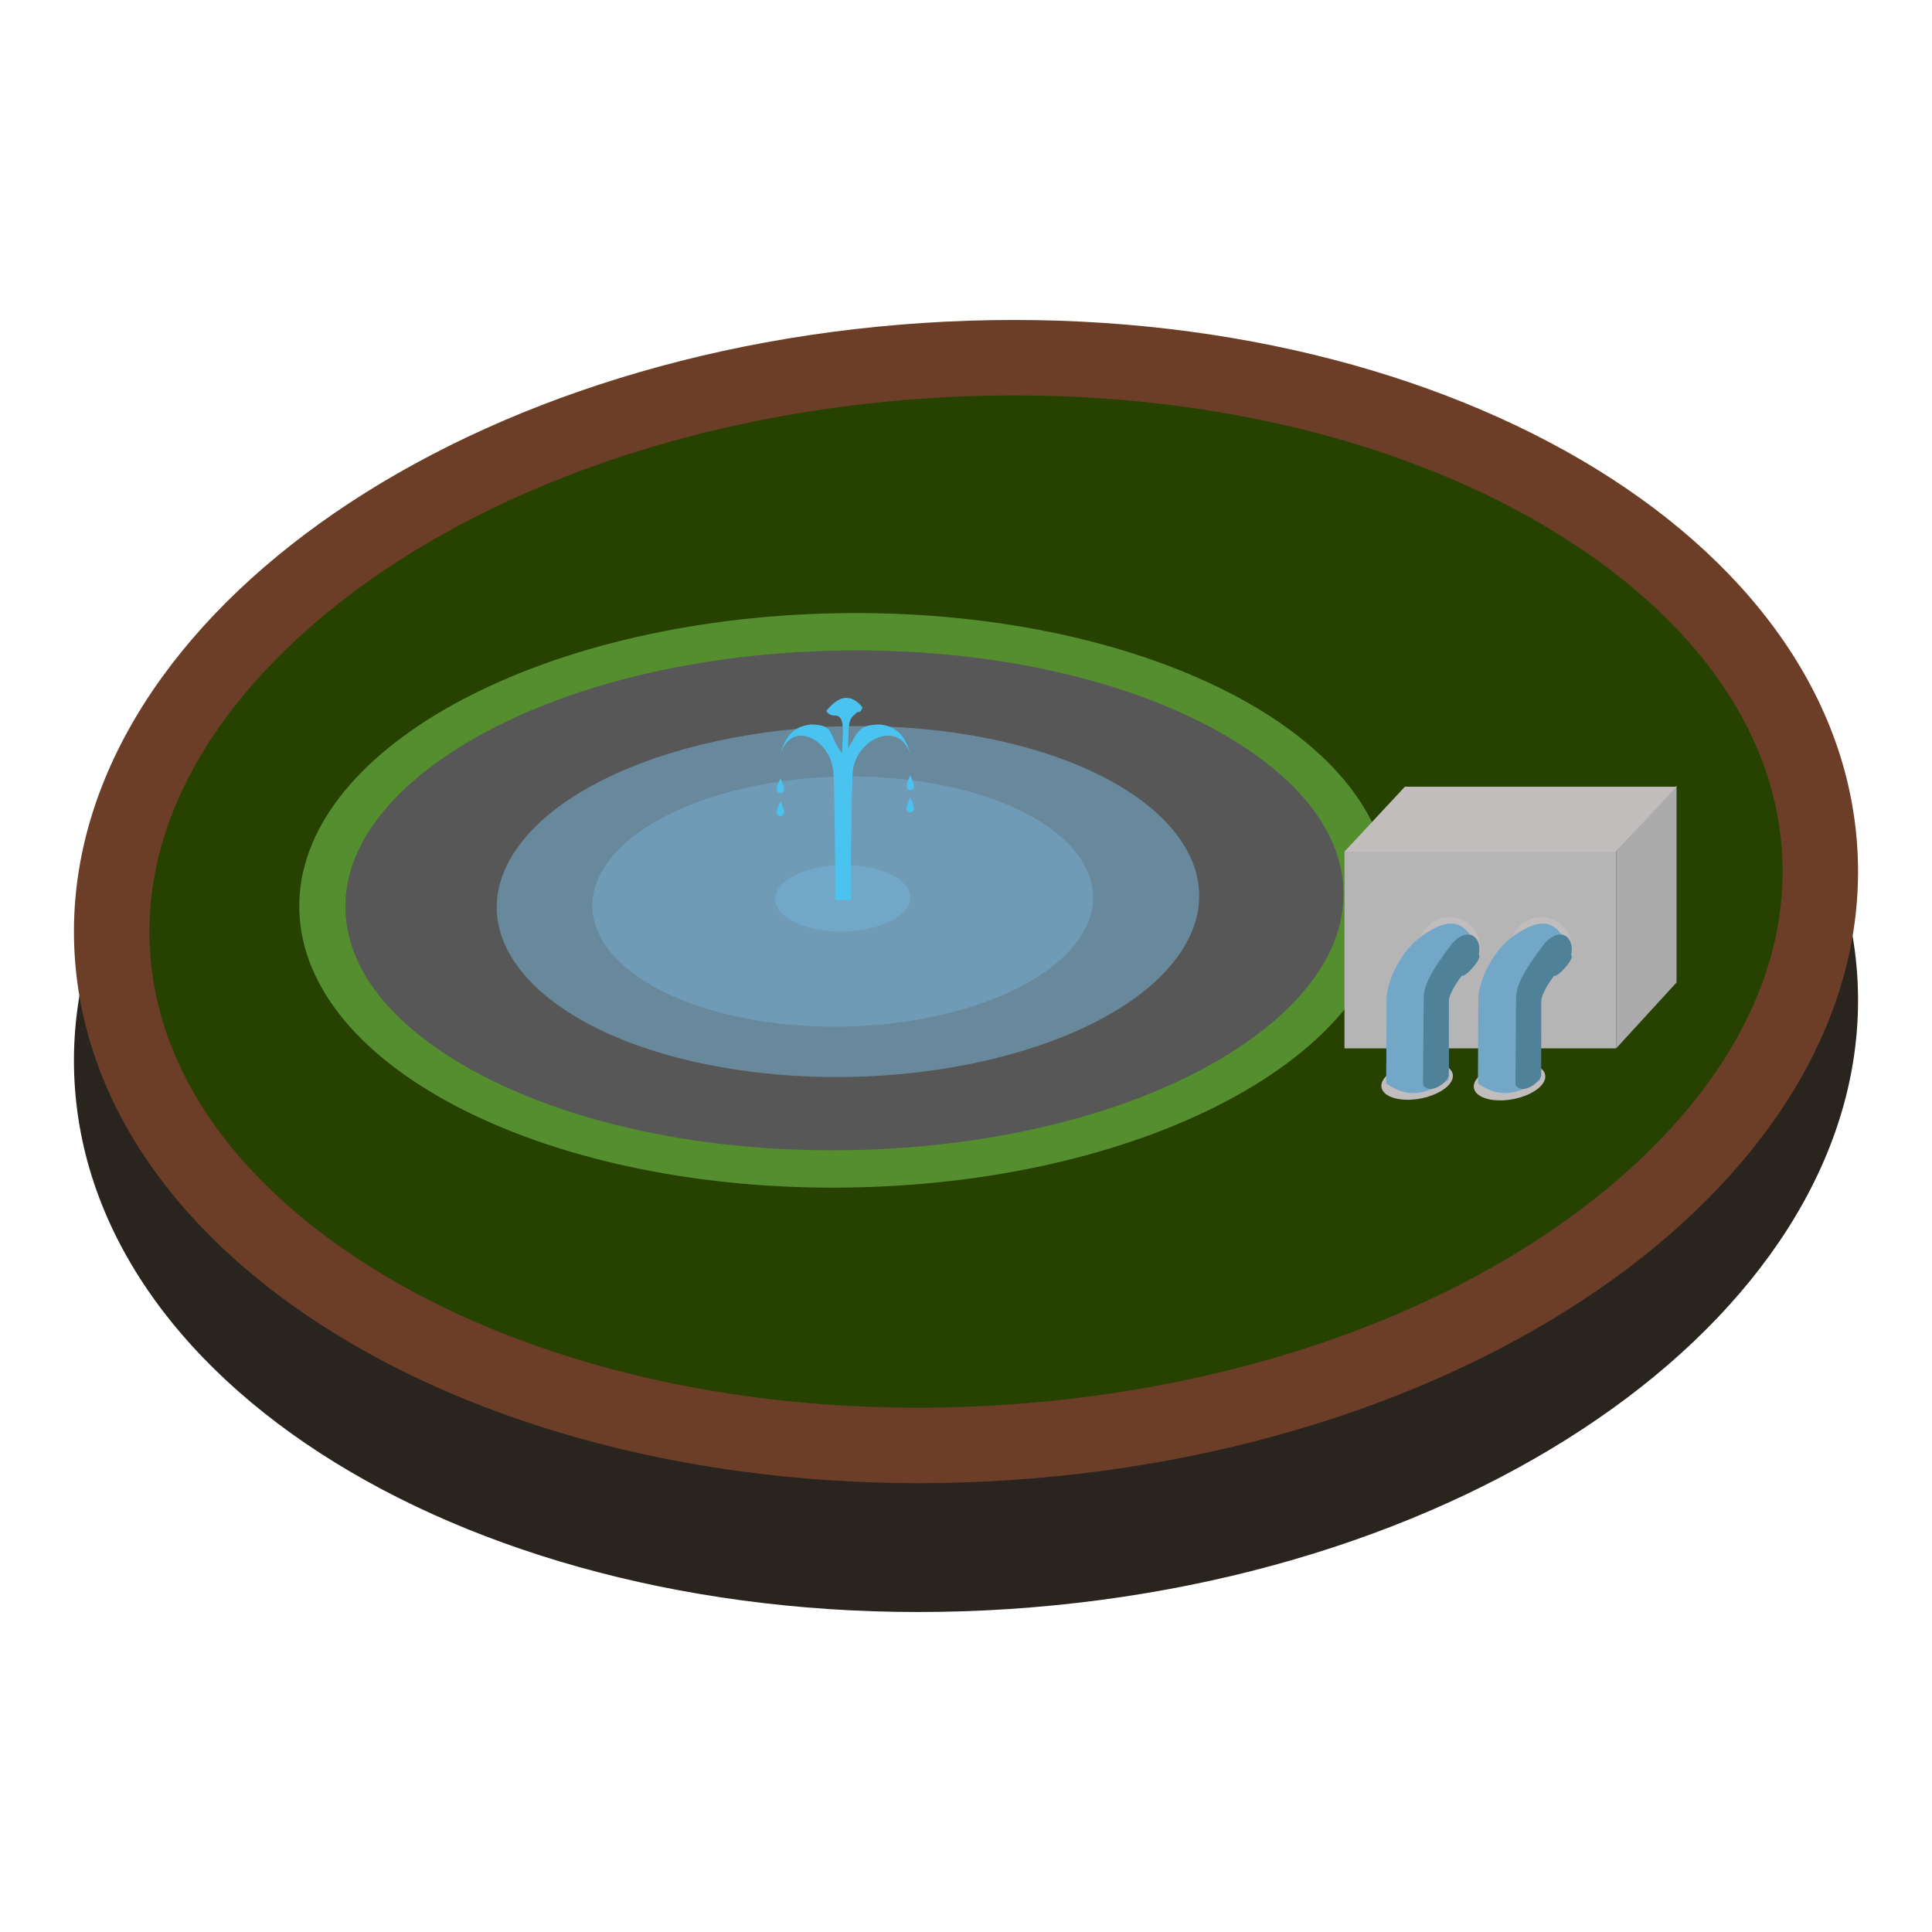
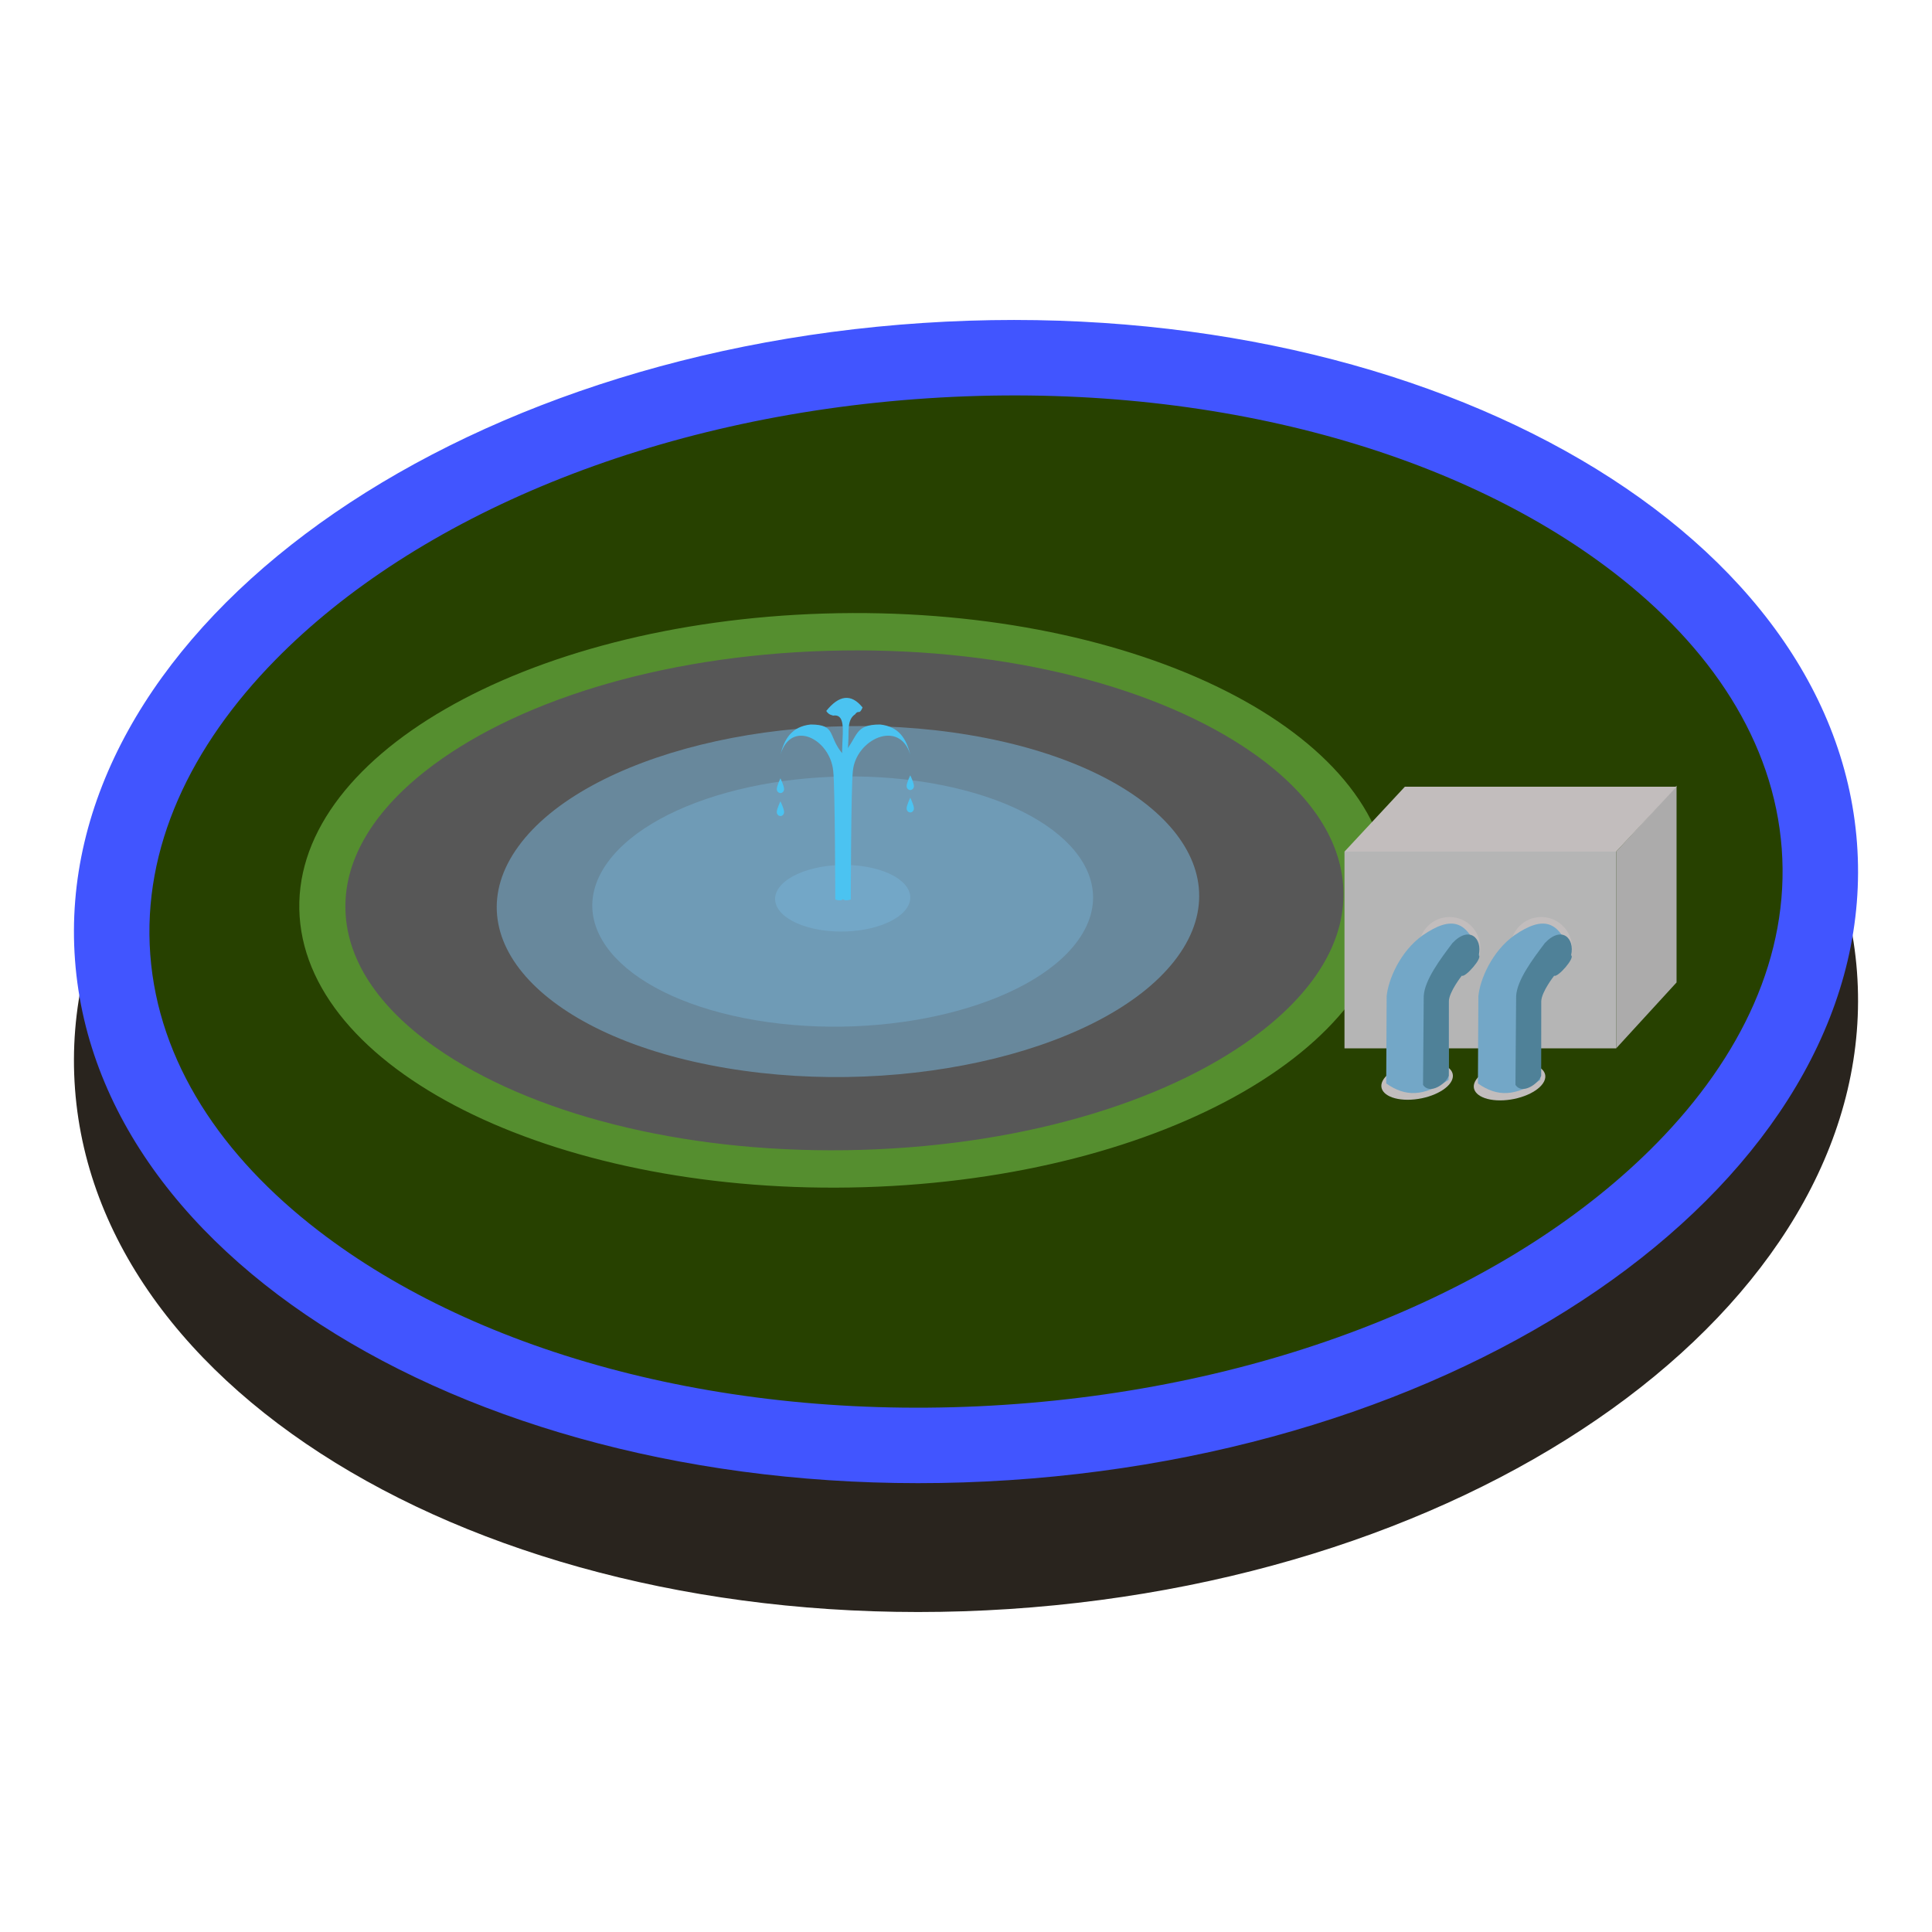
<svg xmlns="http://www.w3.org/2000/svg" width="100%" height="100%" viewBox="0 0 64 64" version="1.1" xml:space="preserve" style="fill-rule:evenodd;clip-rule:evenodd;stroke-linejoin:round;stroke-miterlimit:2;">
  <g id="b">
-     <path d="M30.567,14.968C46.868,13.895 60.723,21.603 61.515,32.193C62.308,42.783 49.731,52.229 33.432,53.301C17.132,54.372 3.276,46.663 2.485,36.077C1.694,25.491 14.266,16.043 30.567,14.968Z" style="fill:#29241e;fill-rule:nonzero;" />
-     <path d="M30.661,12.627C46.186,11.567 59.318,18.492 60.011,28.1C60.705,37.708 48.686,46.349 33.169,47.408C17.653,48.468 4.513,41.538 3.819,31.935C3.127,22.33 15.145,13.686 30.661,12.627Z" style="fill:#274100;fill-rule:nonzero;" />
-     <path d="M27.188,20.82C36.637,20.279 44.629,23.812 45.051,28.714C45.473,33.615 38.158,38.024 28.714,38.564C19.271,39.105 11.273,35.57 10.851,30.67C10.43,25.77 17.744,21.361 27.188,20.82Z" style="fill:#575757;fill-rule:nonzero;" />
-     <path d="M30.567,10.699C46.868,9.626 60.723,17.334 61.515,27.924C62.308,38.515 49.731,47.96 33.432,49.032C17.132,50.104 3.276,42.394 2.485,31.808C1.694,21.223 14.266,11.774 30.567,10.699ZM30.731,13.194C21.645,13.793 13.776,17.118 9.118,21.865C6.319,24.718 4.713,28.077 4.978,31.622C5.244,35.179 7.342,38.304 10.55,40.771C15.875,44.867 24.172,47.136 33.268,46.537C42.353,45.94 50.223,42.617 54.882,37.87C57.682,35.017 59.288,31.657 59.022,28.111C58.756,24.551 56.657,21.426 53.45,18.959C48.124,14.862 39.828,12.595 30.731,13.194Z" style="fill:#6c3e27;" />
-     <path d="M27.319,20.324C37.285,20.025 45.657,24.035 46.019,29.285C46.381,34.536 38.591,39.029 28.626,39.327C18.659,39.625 10.287,35.614 9.926,30.366C9.565,25.118 17.352,20.623 27.319,20.324ZM27.39,21.56C21.834,21.727 16.991,23.26 14.091,25.542C12.349,26.913 11.33,28.552 11.451,30.309C11.572,32.073 12.817,33.648 14.748,34.914C17.952,37.016 22.993,38.257 28.554,38.09C34.109,37.924 38.954,36.393 41.853,34.111C43.596,32.739 44.616,31.1 44.494,29.342C44.373,27.577 43.127,26.002 41.197,24.736C37.992,22.633 32.952,21.394 27.39,21.56Z" style="fill:#558e2f;" />
+     <path d="M30.567,14.968C46.868,13.895 60.723,21.603 61.515,32.193C62.308,42.783 49.731,52.229 33.432,53.301C17.132,54.372 3.276,46.663 2.485,36.077C1.694,25.491 14.266,16.043 30.567,14.968Z" style="fill:rgb(41,36,30);fill-rule:nonzero;" />
+     <path d="M30.661,12.627C46.186,11.567 59.318,18.492 60.011,28.1C60.705,37.708 48.686,46.349 33.169,47.408C17.653,48.468 4.513,41.538 3.819,31.935C3.127,22.33 15.145,13.686 30.661,12.627Z" style="fill:rgb(39,65,0);fill-rule:nonzero;" />
+     <path d="M27.188,20.82C36.637,20.279 44.629,23.812 45.051,28.714C45.473,33.615 38.158,38.024 28.714,38.564C19.271,39.105 11.273,35.57 10.851,30.67C10.43,25.77 17.744,21.361 27.188,20.82Z" style="fill:rgb(87,87,87);fill-rule:nonzero;" />
+     <path d="M30.567,10.699C46.868,9.626 60.723,17.334 61.515,27.924C62.308,38.515 49.731,47.96 33.432,49.032C17.132,50.104 3.276,42.394 2.485,31.808C1.694,21.223 14.266,11.774 30.567,10.699ZM30.731,13.194C21.645,13.793 13.776,17.118 9.118,21.865C6.319,24.718 4.713,28.077 4.978,31.622C5.244,35.179 7.342,38.304 10.55,40.771C15.875,44.867 24.172,47.136 33.268,46.537C42.353,45.94 50.223,42.617 54.882,37.87C57.682,35.017 59.288,31.657 59.022,28.111C58.756,24.551 56.657,21.426 53.45,18.959C48.124,14.862 39.828,12.595 30.731,13.194Z" style="fill:rgb(65,85,255);" />
+     <path d="M27.319,20.324C37.285,20.025 45.657,24.035 46.019,29.285C46.381,34.536 38.591,39.029 28.626,39.327C18.659,39.625 10.287,35.614 9.926,30.366C9.565,25.118 17.352,20.623 27.319,20.324ZM27.39,21.56C21.834,21.727 16.991,23.26 14.091,25.542C12.349,26.913 11.33,28.552 11.451,30.309C11.572,32.073 12.817,33.648 14.748,34.914C17.952,37.016 22.993,38.257 28.554,38.09C34.109,37.924 38.954,36.393 41.853,34.111C43.596,32.739 44.616,31.1 44.494,29.342C44.373,27.577 43.127,26.002 41.197,24.736C37.992,22.633 32.952,21.394 27.39,21.56Z" style="fill:rgb(85,142,47);" />
  </g>
  <g id="a">
-     <rect x="44.538" y="28.211" width="9" height="6.517" style="fill:#b5b5b5;" />
-     <path d="M55.538,32.545L53.538,34.728L53.538,28.211L55.538,26.027L55.538,32.545Z" style="fill:#acabab;" />
-     <path d="M55.538,26.061L53.538,28.211L44.538,28.211L46.538,26.061L55.538,26.061Z" style="fill:#c2bdbd;" />
-     <circle cx="48.019" cy="31.397" r="1.019" style="fill:#c2bdbd;" />
-     <circle cx="51.056" cy="31.397" r="1.019" style="fill:#c2bdbd;" />
-     <path d="M50.319,35.2C50.95,35.2 51.322,35.481 51.149,35.826C50.977,36.171 50.324,36.452 49.693,36.452C49.062,36.452 48.69,36.171 48.863,35.826C49.036,35.481 49.688,35.2 50.319,35.2Z" style="fill:#c2bdbd;" />
-     <path d="M47.257,35.179C47.888,35.179 48.26,35.46 48.087,35.805C47.915,36.15 47.262,36.431 46.631,36.431C46,36.431 45.628,36.15 45.801,35.805C45.974,35.46 46.626,35.179 47.257,35.179Z" style="fill:#c2bdbd;" />
-     <path d="M30.781,25.932C35.077,26.652 37.279,28.999 35.697,31.17C34.115,33.341 29.344,34.519 25.049,33.799C20.754,33.078 18.551,30.731 20.133,28.561C21.715,26.39 26.486,25.212 30.781,25.932Z" style="fill:#73a7c7;fill-opacity:0.62;" />
-     <path d="M32.11,24.348C38.135,25.358 41.225,28.651 39.006,31.696C36.787,34.741 30.094,36.393 24.069,35.383C18.044,34.372 14.955,31.08 17.174,28.035C19.393,24.99 26.086,23.338 32.11,24.348Z" style="fill:#73a7c7;fill-opacity:0.62;" />
-     <path d="M28.677,28.71C29.839,28.905 30.44,29.531 30.02,30.108C29.599,30.685 28.315,30.996 27.153,30.801C25.992,30.606 25.39,29.98 25.81,29.403C26.231,28.826 27.515,28.515 28.677,28.71Z" style="fill:#73a7c7;" />
-     <path d="M48.958,35.891L48.973,33C49.022,32.466 49.413,31.519 50.165,30.984C51.115,30.332 51.658,30.465 52.045,31.645C51.578,32.015 51.037,32.446 51.026,33.104L51.026,35.771C50.19,36.325 49.602,36.341 48.958,35.891Z" style="fill:#73a7c7;" />
-     <path d="M45.92,35.891L45.935,33C45.984,32.466 46.375,31.519 47.128,30.984C48.078,30.332 48.62,30.465 49.007,31.645C48.54,32.015 47.999,32.446 47.988,33.104L47.988,35.771C47.152,36.325 46.564,36.341 45.92,35.891Z" style="fill:#73a7c7;" />
-     <path d="M50.201,35.936L50.224,33C50.251,32.466 50.773,31.774 51.176,31.239C51.731,30.652 52.177,31.076 52.045,31.645C52.185,31.729 51.6,32.391 51.484,32.322C51.484,32.322 51.059,32.861 51.056,33.174L51.054,35.636C50.958,35.909 50.418,36.276 50.201,35.936Z" style="fill:#4f8198;" />
-     <path d="M47.14,35.936L47.163,33C47.189,32.466 47.712,31.774 48.115,31.239C48.67,30.652 49.116,31.076 48.984,31.645C49.124,31.729 48.539,32.391 48.423,32.322C48.423,32.322 47.998,32.861 47.995,33.174L47.993,35.636C47.897,35.909 47.357,36.276 47.14,35.936Z" style="fill:#4f8198;" />
-     <path d="M27.915,29.755L27.915,25C28.455,24.383 28.278,24.002 29.154,24C29.786,24.068 30.026,24.484 30.154,25C29.798,23.811 28.348,24.485 28.252,25.545C28.19,26.075 28.184,29.797 28.184,29.797C28.184,29.797 27.947,29.882 27.915,29.755Z" style="fill:#4bc3f1;" />
-     <path d="M30.154,25.684C30.154,25.684 30.033,25.932 30.033,26.039C30.033,26.112 30.087,26.171 30.154,26.171C30.22,26.171 30.275,26.112 30.275,26.039C30.275,25.932 30.154,25.684 30.154,25.684Z" style="fill:#4bc3f1;" />
-     <path d="M30.154,26.425C30.154,26.425 30.033,26.674 30.033,26.78C30.033,26.853 30.087,26.913 30.154,26.913C30.22,26.913 30.275,26.853 30.275,26.78C30.275,26.674 30.154,26.425 30.154,26.425Z" style="fill:#4bc3f1;" />
-     <path d="M25.853,25.784C25.853,25.784 25.732,26.032 25.732,26.139C25.732,26.212 25.787,26.271 25.853,26.271C25.92,26.271 25.974,26.212 25.974,26.139C25.974,26.032 25.853,25.784 25.853,25.784Z" style="fill:#4bc3f1;" />
-     <path d="M25.853,26.545C25.853,26.545 25.732,26.793 25.732,26.9C25.732,26.973 25.787,27.032 25.853,27.032C25.92,27.032 25.974,26.973 25.974,26.9C25.974,26.793 25.853,26.545 25.853,26.545Z" style="fill:#4bc3f1;" />
-     <path d="M27.798,28.181L27.903,24.678C27.919,24.189 27.997,23.64 27.598,23.705C27.568,23.688 27.459,23.691 27.371,23.551C27.79,23.03 28.192,22.963 28.574,23.436C28.459,23.705 28.447,23.491 28.324,23.664C28.053,23.845 28.127,24.225 28.099,24.616C28.065,25.09 27.986,28.2 27.986,28.2C27.986,28.2 27.816,28.295 27.798,28.181Z" style="fill:#4bc3f1;" />
-     <path d="M27.938,29.755L27.938,25C27.398,24.383 27.729,24.002 26.853,24C26.221,24.068 25.981,24.484 25.853,25C26.209,23.811 27.505,24.485 27.602,25.545C27.663,26.075 27.669,29.797 27.669,29.797C27.669,29.797 27.906,29.882 27.938,29.755Z" style="fill:#4bc3f1;" />
+     <rect x="44.538" y="28.211" width="9" height="6.517" style="fill:rgb(181,181,181);" />
+     <path d="M55.538,32.545L53.538,34.728L53.538,28.211L55.538,26.027L55.538,32.545Z" style="fill:rgb(172,171,171);" />
+     <path d="M55.538,26.061L53.538,28.211L44.538,28.211L46.538,26.061L55.538,26.061Z" style="fill:rgb(194,189,189);" />
+     <circle cx="48.019" cy="31.397" r="1.019" style="fill:rgb(194,189,189);" />
+     <circle cx="51.056" cy="31.397" r="1.019" style="fill:rgb(194,189,189);" />
+     <path d="M50.319,35.2C50.95,35.2 51.322,35.481 51.149,35.826C50.977,36.171 50.324,36.452 49.693,36.452C49.062,36.452 48.69,36.171 48.863,35.826C49.036,35.481 49.688,35.2 50.319,35.2Z" style="fill:rgb(194,189,189);" />
+     <path d="M47.257,35.179C47.888,35.179 48.26,35.46 48.087,35.805C47.915,36.15 47.262,36.431 46.631,36.431C46,36.431 45.628,36.15 45.801,35.805C45.974,35.46 46.626,35.179 47.257,35.179Z" style="fill:rgb(194,189,189);" />
+     <path d="M30.781,25.932C35.077,26.652 37.279,28.999 35.697,31.17C34.115,33.341 29.344,34.519 25.049,33.799C20.754,33.078 18.551,30.731 20.133,28.561C21.715,26.39 26.486,25.212 30.781,25.932Z" style="fill:rgb(115,167,199);fill-opacity:0.62;" />
+     <path d="M32.11,24.348C38.135,25.358 41.225,28.651 39.006,31.696C36.787,34.741 30.094,36.393 24.069,35.383C18.044,34.372 14.955,31.08 17.174,28.035C19.393,24.99 26.086,23.338 32.11,24.348Z" style="fill:rgb(115,167,199);fill-opacity:0.62;" />
+     <path d="M28.677,28.71C29.839,28.905 30.44,29.531 30.02,30.108C29.599,30.685 28.315,30.996 27.153,30.801C25.992,30.606 25.39,29.98 25.81,29.403C26.231,28.826 27.515,28.515 28.677,28.71Z" style="fill:rgb(115,167,199);" />
+     <path d="M48.958,35.891L48.973,33C49.022,32.466 49.413,31.519 50.165,30.984C51.115,30.332 51.658,30.465 52.045,31.645C51.578,32.015 51.037,32.446 51.026,33.104L51.026,35.771C50.19,36.325 49.602,36.341 48.958,35.891Z" style="fill:rgb(115,167,199);" />
+     <path d="M45.92,35.891L45.935,33C45.984,32.466 46.375,31.519 47.128,30.984C48.078,30.332 48.62,30.465 49.007,31.645C48.54,32.015 47.999,32.446 47.988,33.104L47.988,35.771C47.152,36.325 46.564,36.341 45.92,35.891Z" style="fill:rgb(115,167,199);" />
+     <path d="M50.201,35.936L50.224,33C50.251,32.466 50.773,31.774 51.176,31.239C51.731,30.652 52.177,31.076 52.045,31.645C52.185,31.729 51.6,32.391 51.484,32.322C51.484,32.322 51.059,32.861 51.056,33.174L51.054,35.636C50.958,35.909 50.418,36.276 50.201,35.936Z" style="fill:rgb(79,129,152);" />
+     <path d="M47.14,35.936L47.163,33C47.189,32.466 47.712,31.774 48.115,31.239C48.67,30.652 49.116,31.076 48.984,31.645C49.124,31.729 48.539,32.391 48.423,32.322C48.423,32.322 47.998,32.861 47.995,33.174L47.993,35.636C47.897,35.909 47.357,36.276 47.14,35.936Z" style="fill:rgb(79,129,152);" />
+     <path d="M27.915,29.755L27.915,25C28.455,24.383 28.278,24.002 29.154,24C29.786,24.068 30.026,24.484 30.154,25C29.798,23.811 28.348,24.485 28.252,25.545C28.19,26.075 28.184,29.797 28.184,29.797C28.184,29.797 27.947,29.882 27.915,29.755Z" style="fill:rgb(75,195,241);" />
+     <path d="M30.154,25.684C30.154,25.684 30.033,25.932 30.033,26.039C30.033,26.112 30.087,26.171 30.154,26.171C30.22,26.171 30.275,26.112 30.275,26.039C30.275,25.932 30.154,25.684 30.154,25.684Z" style="fill:rgb(75,195,241);" />
+     <path d="M30.154,26.425C30.154,26.425 30.033,26.674 30.033,26.78C30.033,26.853 30.087,26.913 30.154,26.913C30.22,26.913 30.275,26.853 30.275,26.78C30.275,26.674 30.154,26.425 30.154,26.425Z" style="fill:rgb(75,195,241);" />
+     <path d="M25.853,25.784C25.853,25.784 25.732,26.032 25.732,26.139C25.732,26.212 25.787,26.271 25.853,26.271C25.92,26.271 25.974,26.212 25.974,26.139C25.974,26.032 25.853,25.784 25.853,25.784Z" style="fill:rgb(75,195,241);" />
+     <path d="M25.853,26.545C25.853,26.545 25.732,26.793 25.732,26.9C25.732,26.973 25.787,27.032 25.853,27.032C25.92,27.032 25.974,26.973 25.974,26.9C25.974,26.793 25.853,26.545 25.853,26.545Z" style="fill:rgb(75,195,241);" />
+     <path d="M27.798,28.181L27.903,24.678C27.919,24.189 27.997,23.64 27.598,23.705C27.568,23.688 27.459,23.691 27.371,23.551C27.79,23.03 28.192,22.963 28.574,23.436C28.459,23.705 28.447,23.491 28.324,23.664C28.053,23.845 28.127,24.225 28.099,24.616C28.065,25.09 27.986,28.2 27.986,28.2C27.986,28.2 27.816,28.295 27.798,28.181Z" style="fill:rgb(75,195,241);" />
+     <path d="M27.938,29.755L27.938,25C27.398,24.383 27.729,24.002 26.853,24C26.221,24.068 25.981,24.484 25.853,25C26.209,23.811 27.505,24.485 27.602,25.545C27.663,26.075 27.669,29.797 27.669,29.797C27.669,29.797 27.906,29.882 27.938,29.755Z" style="fill:rgb(75,195,241);" />
  </g>
</svg>
